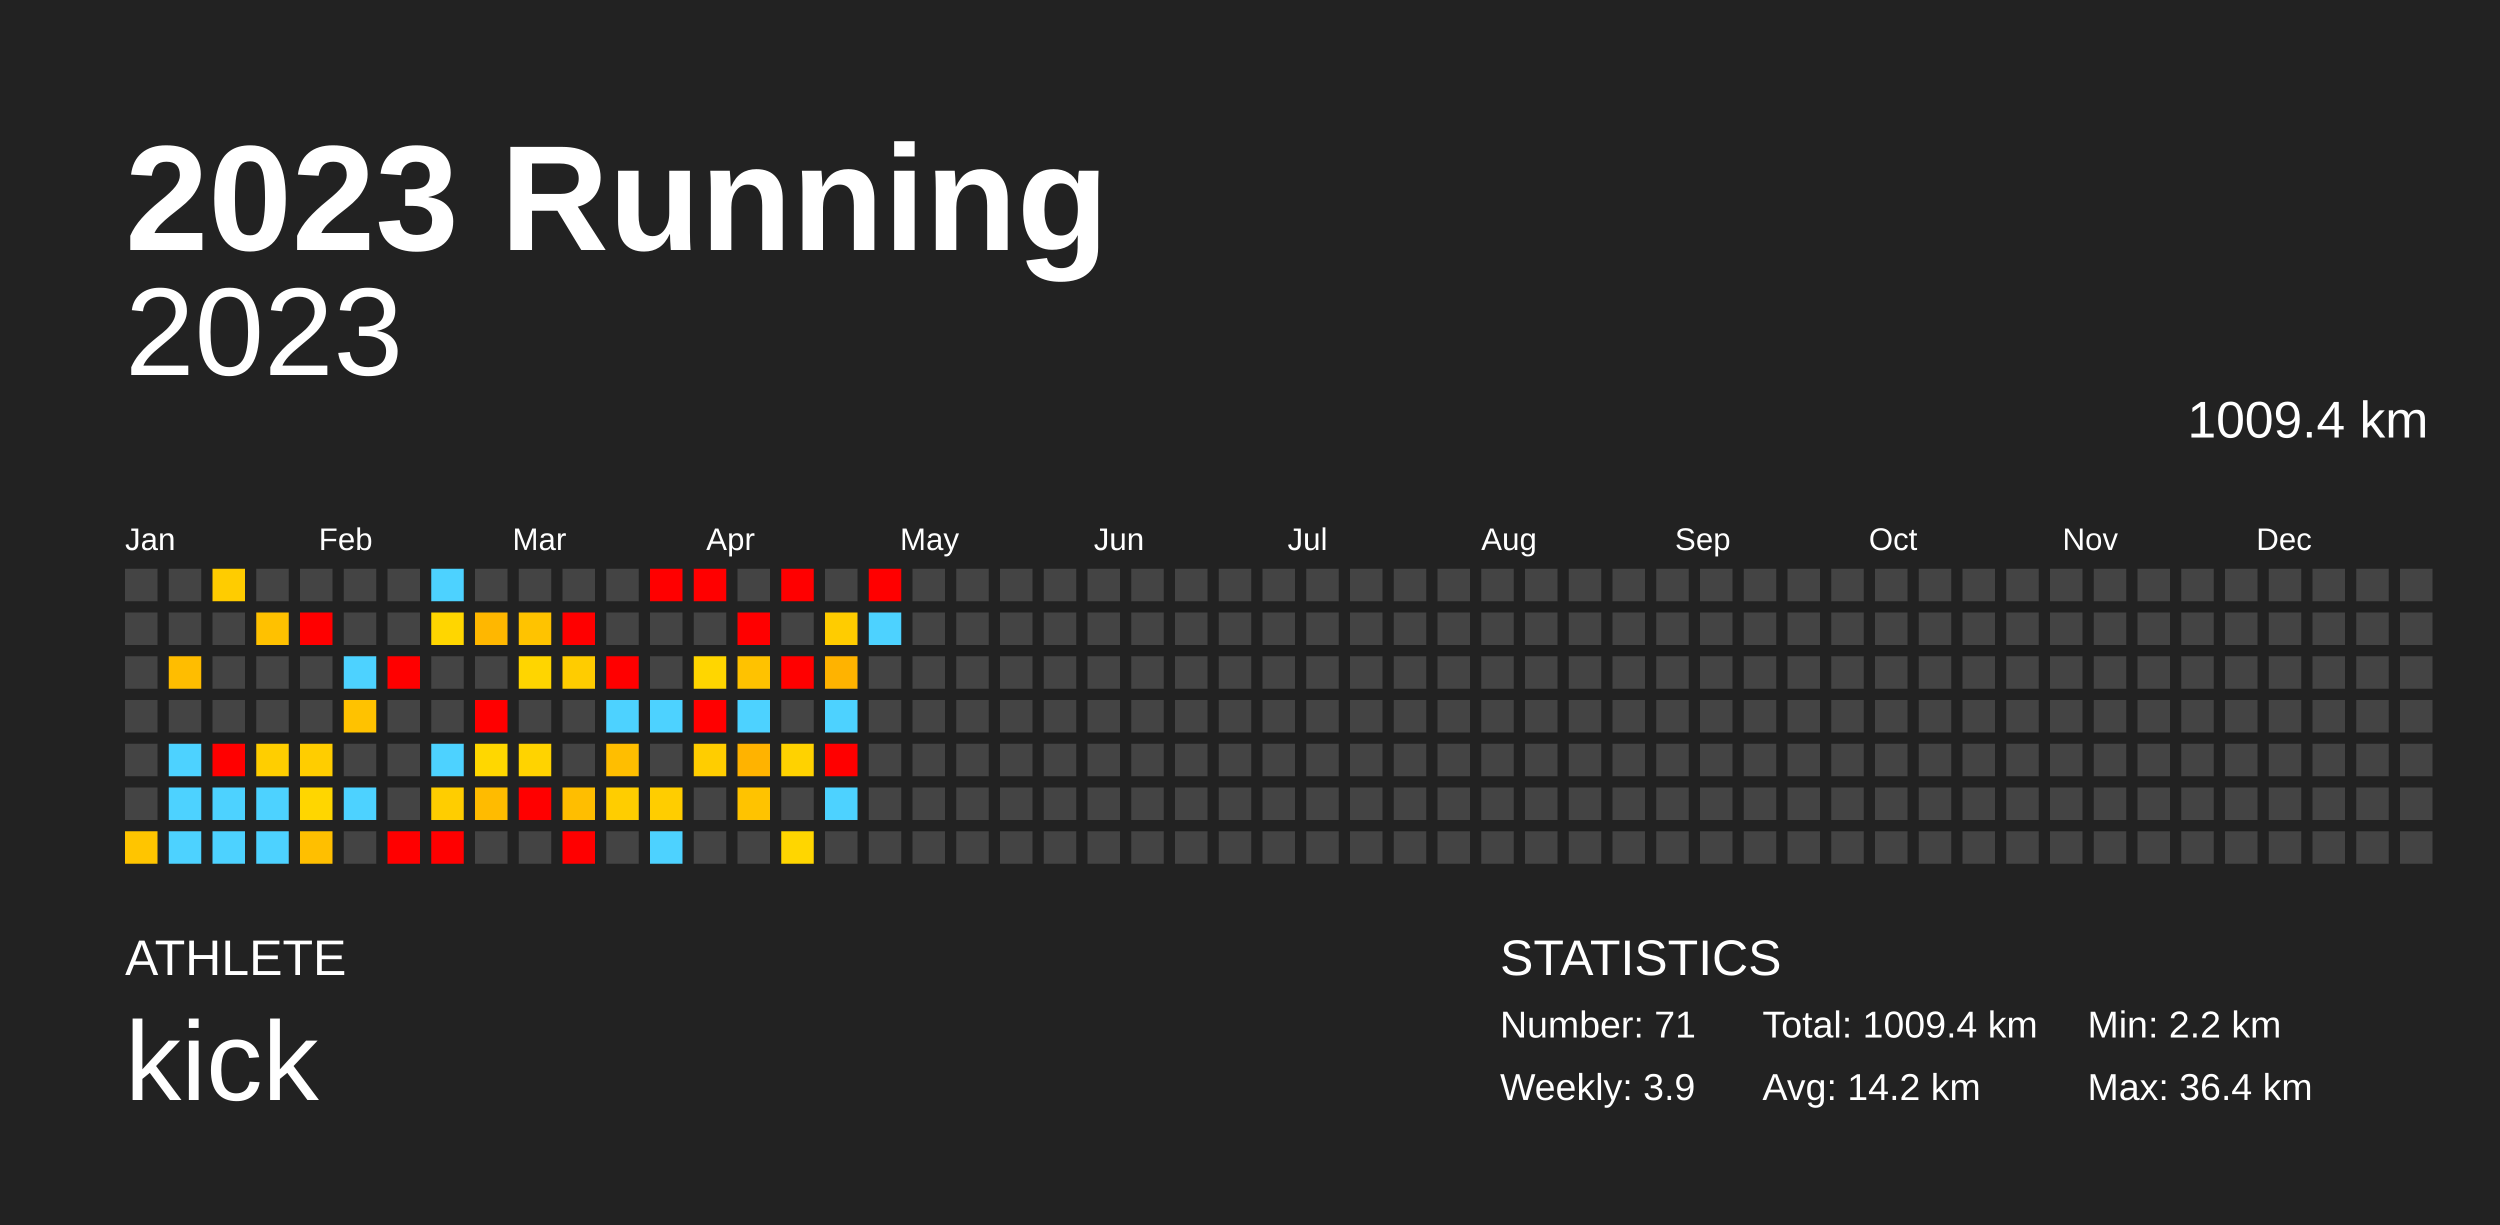
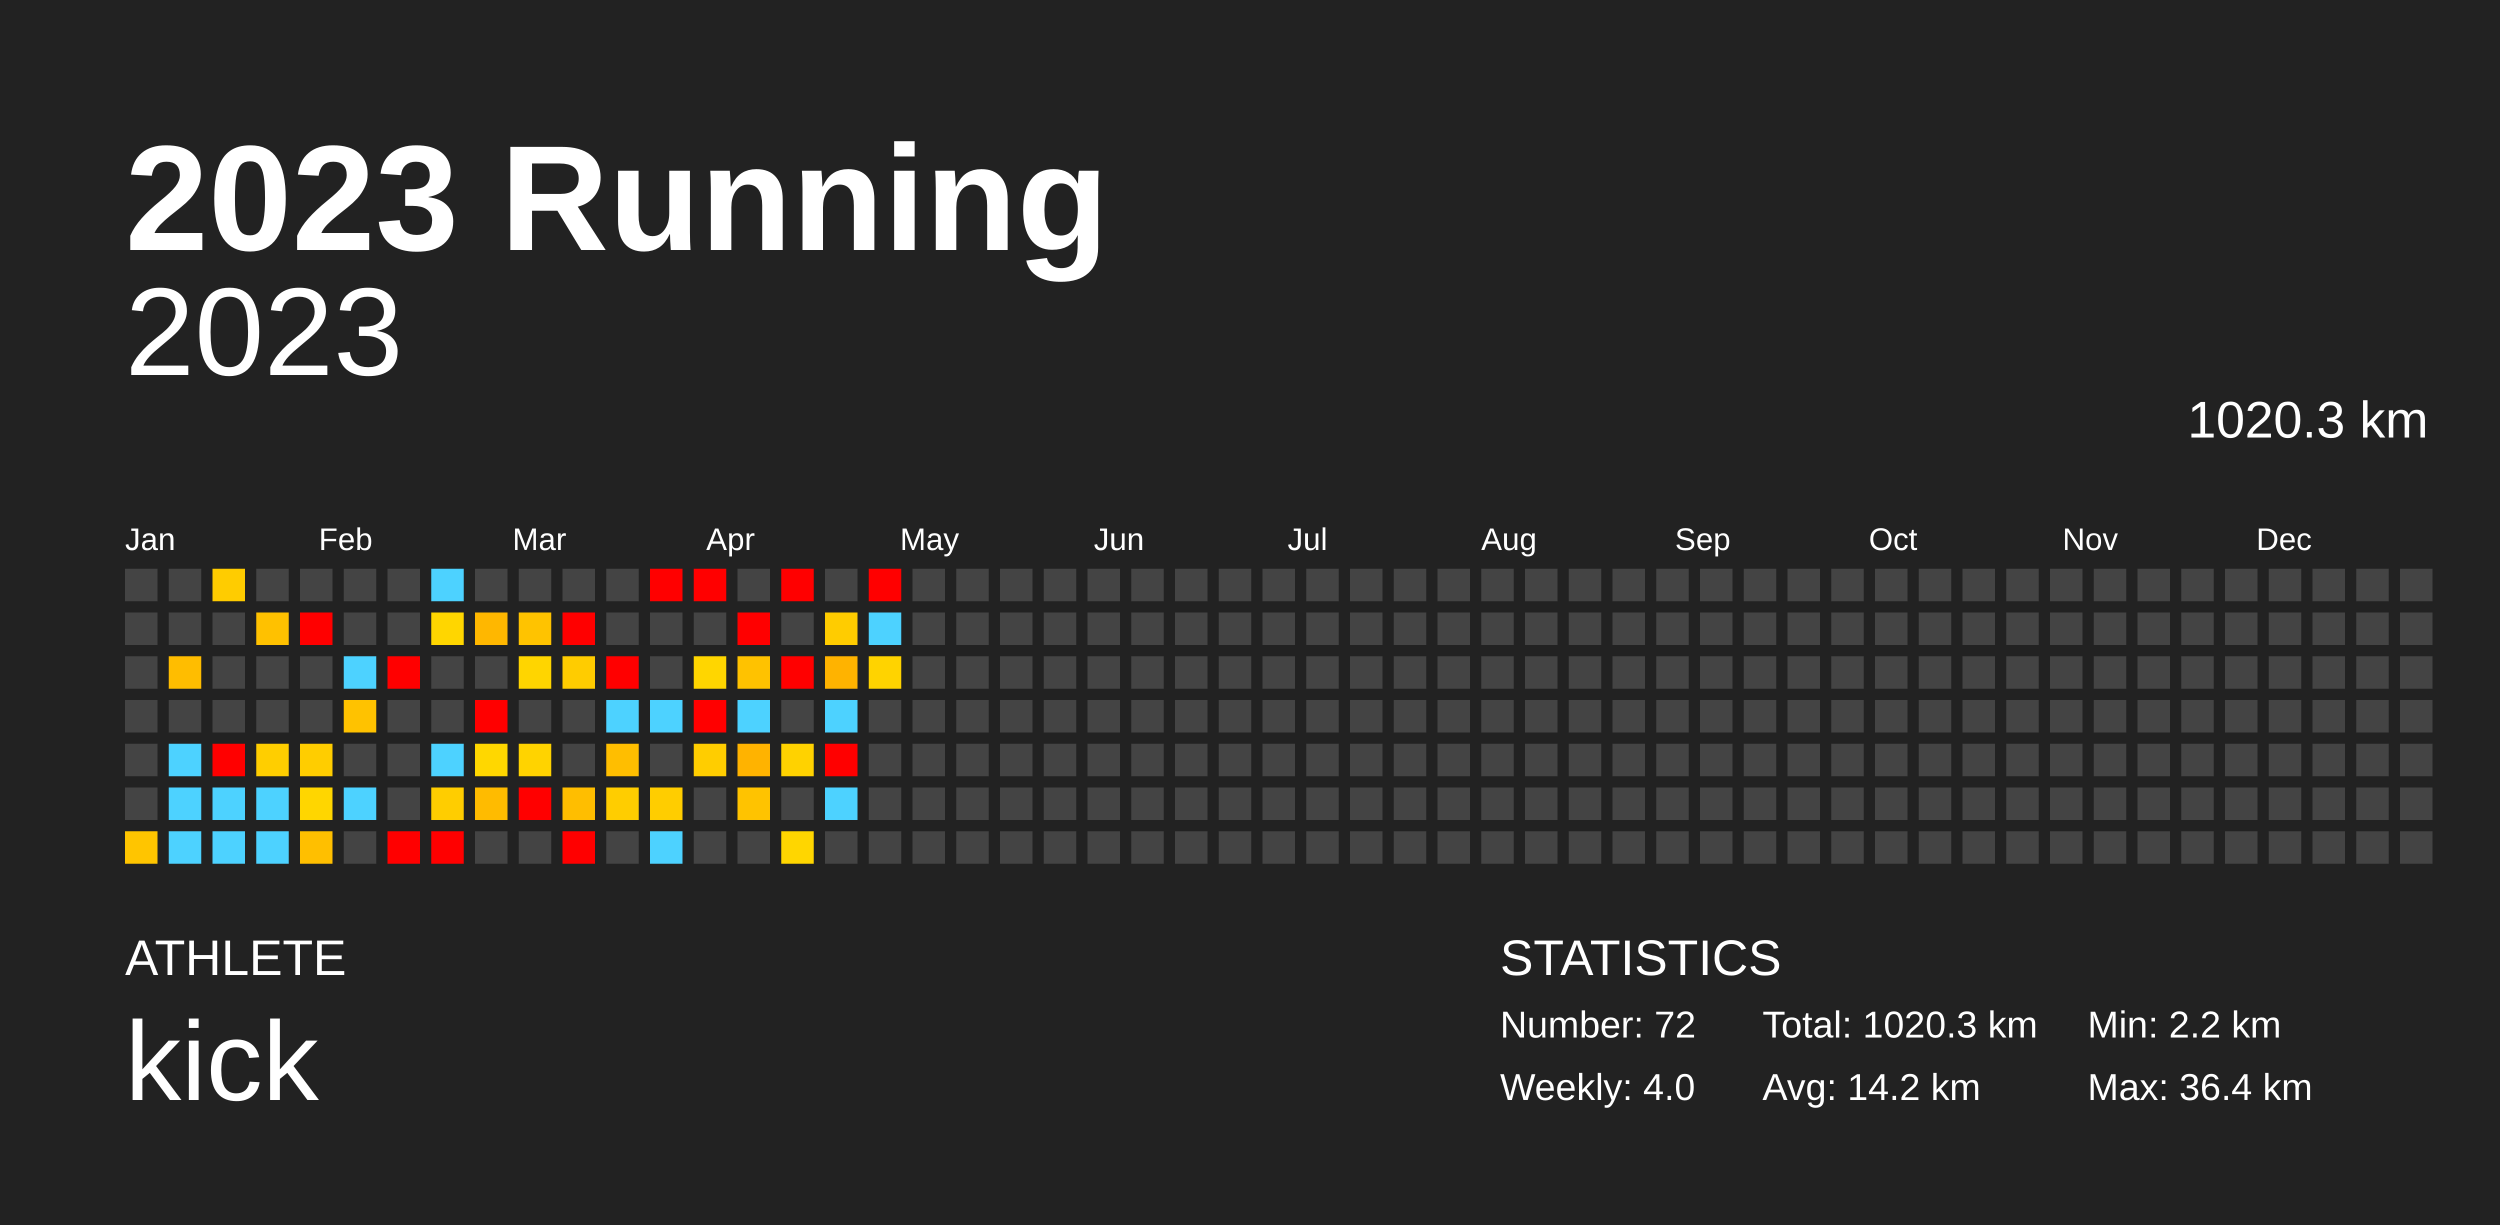
<svg xmlns="http://www.w3.org/2000/svg" baseProfile="full" height="98mm" version="1.1" viewBox="0,0,200,98" width="200mm">
  <defs />
  <rect fill="#222222" height="98" width="200" x="0" y="0" />
  <text fill="#FFFFFF" style="font-size:12px; font-family:Arial; font-weight:bold;" x="10" y="20">2023 Running</text>
  <text fill="#FFFFFF" style="font-size:4px; font-family:Arial" x="10" y="78">ATHLETE</text>
  <text fill="#FFFFFF" style="font-size:9px; font-family:Arial" x="10" y="88">kick</text>
  <text fill="#FFFFFF" style="font-size:4px; font-family:Arial" x="120" y="78">STATISTICS</text>
-   <text fill="#FFFFFF" style="font-size:3px; font-family:Arial" x="120" y="83">Number: 71</text>
-   <text fill="#FFFFFF" style="font-size:3px; font-family:Arial" x="120" y="88">Weekly: 3.9</text>
-   <text fill="#FFFFFF" style="font-size:3px; font-family:Arial" x="141" y="83">Total: 1009.4 km</text>
+   <text fill="#FFFFFF" style="font-size:3px; font-family:Arial" x="120" y="83">Number: 72</text>
+   <text fill="#FFFFFF" style="font-size:3px; font-family:Arial" x="120" y="88">Weekly: 4.0</text>
+   <text fill="#FFFFFF" style="font-size:3px; font-family:Arial" x="141" y="83">Total: 1020.3 km</text>
  <text fill="#FFFFFF" style="font-size:3px; font-family:Arial" x="141" y="88">Avg: 14.2 km</text>
  <text fill="#FFFFFF" style="font-size:3px; font-family:Arial" x="167" y="83">Min: 2.2 km</text>
  <text fill="#FFFFFF" style="font-size:3px; font-family:Arial" x="167" y="88">Max: 36.4 km</text>
  <text alignment-baseline="hanging" fill="#FFFFFF" style="font-size:10.0px; font-family:Arial;" x="10" y="30">2023</text>
-   <text alignment-baseline="hanging" fill="#FFFFFF" style="font-size:4.125px; font-family:Arial;" x="175" y="35">1009.4 km</text>
+   <text alignment-baseline="hanging" fill="#FFFFFF" style="font-size:4.125px; font-family:Arial;" x="175" y="35">1020.3 km</text>
  <text fill="#FFFFFF" style="font-size:2.5px; font-family:Arial" x="10.0" y="44">Jan</text>
  <text fill="#FFFFFF" style="font-size:2.5px; font-family:Arial" x="25.5" y="44">Feb</text>
  <text fill="#FFFFFF" style="font-size:2.5px; font-family:Arial" x="41.0" y="44">Mar</text>
  <text fill="#FFFFFF" style="font-size:2.5px; font-family:Arial" x="56.5" y="44">Apr</text>
  <text fill="#FFFFFF" style="font-size:2.5px; font-family:Arial" x="72.0" y="44">May</text>
  <text fill="#FFFFFF" style="font-size:2.5px; font-family:Arial" x="87.5" y="44">Jun</text>
  <text fill="#FFFFFF" style="font-size:2.5px; font-family:Arial" x="103.0" y="44">Jul</text>
  <text fill="#FFFFFF" style="font-size:2.5px; font-family:Arial" x="118.5" y="44">Aug</text>
  <text fill="#FFFFFF" style="font-size:2.5px; font-family:Arial" x="134.0" y="44">Sep</text>
  <text fill="#FFFFFF" style="font-size:2.5px; font-family:Arial" x="149.5" y="44">Oct</text>
  <text fill="#FFFFFF" style="font-size:2.5px; font-family:Arial" x="165.0" y="44">Nov</text>
  <text fill="#FFFFFF" style="font-size:2.5px; font-family:Arial" x="180.5" y="44">Dec</text>
  <rect fill="#444444" height="2.6" width="2.6" x="10.0" y="45.5" />
  <rect fill="#444444" height="2.6" width="2.6" x="10.0" y="49.0" />
  <rect fill="#444444" height="2.6" width="2.6" x="10.0" y="52.5" />
  <rect fill="#444444" height="2.6" width="2.6" x="10.0" y="56.0" />
  <rect fill="#444444" height="2.6" width="2.6" x="10.0" y="59.5" />
  <rect fill="#444444" height="2.6" width="2.6" x="10.0" y="63.0" />
  <rect fill="#ffc500" height="2.6" width="2.6" x="10.0" y="66.5" />
  <rect fill="#444444" height="2.6" width="2.6" x="13.5" y="45.5" />
  <rect fill="#444444" height="2.6" width="2.6" x="13.5" y="49.0" />
  <rect fill="#ffbd00" height="2.6" width="2.6" x="13.5" y="52.5" />
  <rect fill="#444444" height="2.6" width="2.6" x="13.5" y="56.0" />
  <rect fill="#4dd2ff" height="2.6" width="2.6" x="13.5" y="59.5" />
  <rect fill="#4dd2ff" height="2.6" width="2.6" x="13.5" y="63.0" />
  <rect fill="#4dd2ff" height="2.6" width="2.6" x="13.5" y="66.5" />
  <rect fill="#ffcc00" height="2.6" width="2.6" x="17.0" y="45.5" />
  <rect fill="#444444" height="2.6" width="2.6" x="17.0" y="49.0" />
  <rect fill="#444444" height="2.6" width="2.6" x="17.0" y="52.5" />
  <rect fill="#444444" height="2.6" width="2.6" x="17.0" y="56.0" />
  <rect fill="red" height="2.6" width="2.6" x="17.0" y="59.5" />
  <rect fill="#4dd2ff" height="2.6" width="2.6" x="17.0" y="63.0" />
  <rect fill="#4dd2ff" height="2.6" width="2.6" x="17.0" y="66.5" />
  <rect fill="#444444" height="2.6" width="2.6" x="20.5" y="45.5" />
  <rect fill="#ffc100" height="2.6" width="2.6" x="20.5" y="49.0" />
  <rect fill="#444444" height="2.6" width="2.6" x="20.5" y="52.5" />
  <rect fill="#444444" height="2.6" width="2.6" x="20.5" y="56.0" />
  <rect fill="#ffce00" height="2.6" width="2.6" x="20.5" y="59.5" />
  <rect fill="#4dd2ff" height="2.6" width="2.6" x="20.5" y="63.0" />
  <rect fill="#4dd2ff" height="2.6" width="2.6" x="20.5" y="66.5" />
  <rect fill="#444444" height="2.6" width="2.6" x="24.0" y="45.5" />
  <rect fill="red" height="2.6" width="2.6" x="24.0" y="49.0" />
  <rect fill="#444444" height="2.6" width="2.6" x="24.0" y="52.5" />
  <rect fill="#444444" height="2.6" width="2.6" x="24.0" y="56.0" />
  <rect fill="#ffcd00" height="2.6" width="2.6" x="24.0" y="59.5" />
  <rect fill="#ffd600" height="2.6" width="2.6" x="24.0" y="63.0" />
  <rect fill="#ffbf00" height="2.6" width="2.6" x="24.0" y="66.5" />
  <rect fill="#444444" height="2.6" width="2.6" x="27.5" y="45.5" />
  <rect fill="#444444" height="2.6" width="2.6" x="27.5" y="49.0" />
  <rect fill="#4dd2ff" height="2.6" width="2.6" x="27.5" y="52.5" />
  <rect fill="#ffc200" height="2.6" width="2.6" x="27.5" y="56.0" />
  <rect fill="#444444" height="2.6" width="2.6" x="27.5" y="59.5" />
  <rect fill="#4dd2ff" height="2.6" width="2.6" x="27.5" y="63.0" />
  <rect fill="#444444" height="2.6" width="2.6" x="27.5" y="66.5" />
  <rect fill="#444444" height="2.6" width="2.6" x="31.0" y="45.5" />
  <rect fill="#444444" height="2.6" width="2.6" x="31.0" y="49.0" />
  <rect fill="red" height="2.6" width="2.6" x="31.0" y="52.5" />
  <rect fill="#444444" height="2.6" width="2.6" x="31.0" y="56.0" />
  <rect fill="#444444" height="2.6" width="2.6" x="31.0" y="59.5" />
  <rect fill="#444444" height="2.6" width="2.6" x="31.0" y="63.0" />
  <rect fill="red" height="2.6" width="2.6" x="31.0" y="66.5" />
  <rect fill="#4dd2ff" height="2.6" width="2.6" x="34.5" y="45.5" />
  <rect fill="#ffd600" height="2.6" width="2.6" x="34.5" y="49.0" />
  <rect fill="#444444" height="2.6" width="2.6" x="34.5" y="52.5" />
  <rect fill="#444444" height="2.6" width="2.6" x="34.5" y="56.0" />
  <rect fill="#4dd2ff" height="2.6" width="2.6" x="34.5" y="59.5" />
  <rect fill="#ffcd00" height="2.6" width="2.6" x="34.5" y="63.0" />
  <rect fill="red" height="2.6" width="2.6" x="34.5" y="66.5" />
  <rect fill="#444444" height="2.6" width="2.6" x="38.0" y="45.5" />
  <rect fill="#ffb700" height="2.6" width="2.6" x="38.0" y="49.0" />
  <rect fill="#444444" height="2.6" width="2.6" x="38.0" y="52.5" />
  <rect fill="red" height="2.6" width="2.6" x="38.0" y="56.0" />
  <rect fill="#ffd700" height="2.6" width="2.6" x="38.0" y="59.5" />
  <rect fill="#ffbb00" height="2.6" width="2.6" x="38.0" y="63.0" />
  <rect fill="#444444" height="2.6" width="2.6" x="38.0" y="66.5" />
  <rect fill="#444444" height="2.6" width="2.6" x="41.5" y="45.5" />
  <rect fill="#ffc300" height="2.6" width="2.6" x="41.5" y="49.0" />
  <rect fill="#ffd500" height="2.6" width="2.6" x="41.5" y="52.5" />
  <rect fill="#444444" height="2.6" width="2.6" x="41.5" y="56.0" />
  <rect fill="#ffd300" height="2.6" width="2.6" x="41.5" y="59.5" />
  <rect fill="red" height="2.6" width="2.6" x="41.5" y="63.0" />
  <rect fill="#444444" height="2.6" width="2.6" x="41.5" y="66.5" />
  <rect fill="#444444" height="2.6" width="2.6" x="45.0" y="45.5" />
  <rect fill="red" height="2.6" width="2.6" x="45.0" y="49.0" />
  <rect fill="#ffcc00" height="2.6" width="2.6" x="45.0" y="52.5" />
  <rect fill="#444444" height="2.6" width="2.6" x="45.0" y="56.0" />
  <rect fill="#444444" height="2.6" width="2.6" x="45.0" y="59.5" />
  <rect fill="#ffbe00" height="2.6" width="2.6" x="45.0" y="63.0" />
  <rect fill="red" height="2.6" width="2.6" x="45.0" y="66.5" />
  <rect fill="#444444" height="2.6" width="2.6" x="48.5" y="45.5" />
  <rect fill="#444444" height="2.6" width="2.6" x="48.5" y="49.0" />
  <rect fill="red" height="2.6" width="2.6" x="48.5" y="52.5" />
  <rect fill="#4dd2ff" height="2.6" width="2.6" x="48.5" y="56.0" />
  <rect fill="#ffbe00" height="2.6" width="2.6" x="48.5" y="59.5" />
  <rect fill="#ffcd00" height="2.6" width="2.6" x="48.5" y="63.0" />
  <rect fill="#444444" height="2.6" width="2.6" x="48.5" y="66.5" />
  <rect fill="red" height="2.6" width="2.6" x="52.0" y="45.5" />
  <rect fill="#444444" height="2.6" width="2.6" x="52.0" y="49.0" />
  <rect fill="#444444" height="2.6" width="2.6" x="52.0" y="52.5" />
  <rect fill="#4dd2ff" height="2.6" width="2.6" x="52.0" y="56.0" />
  <rect fill="#444444" height="2.6" width="2.6" x="52.0" y="59.5" />
  <rect fill="#ffcd00" height="2.6" width="2.6" x="52.0" y="63.0" />
  <rect fill="#4dd2ff" height="2.6" width="2.6" x="52.0" y="66.5" />
  <rect fill="red" height="2.6" width="2.6" x="55.5" y="45.5" />
  <rect fill="#444444" height="2.6" width="2.6" x="55.5" y="49.0" />
  <rect fill="#ffd600" height="2.6" width="2.6" x="55.5" y="52.5" />
  <rect fill="red" height="2.6" width="2.6" x="55.5" y="56.0" />
  <rect fill="#ffcd00" height="2.6" width="2.6" x="55.5" y="59.5" />
  <rect fill="#444444" height="2.6" width="2.6" x="55.5" y="63.0" />
  <rect fill="#444444" height="2.6" width="2.6" x="55.5" y="66.5" />
  <rect fill="#444444" height="2.6" width="2.6" x="59.0" y="45.5" />
  <rect fill="red" height="2.6" width="2.6" x="59.0" y="49.0" />
  <rect fill="#ffc200" height="2.6" width="2.6" x="59.0" y="52.5" />
  <rect fill="#4dd2ff" height="2.6" width="2.6" x="59.0" y="56.0" />
  <rect fill="#ffb300" height="2.6" width="2.6" x="59.0" y="59.5" />
  <rect fill="#ffc300" height="2.6" width="2.6" x="59.0" y="63.0" />
  <rect fill="#444444" height="2.6" width="2.6" x="59.0" y="66.5" />
  <rect fill="red" height="2.6" width="2.6" x="62.5" y="45.5" />
  <rect fill="#444444" height="2.6" width="2.6" x="62.5" y="49.0" />
  <rect fill="red" height="2.6" width="2.6" x="62.5" y="52.5" />
  <rect fill="#444444" height="2.6" width="2.6" x="62.5" y="56.0" />
  <rect fill="#ffd200" height="2.6" width="2.6" x="62.5" y="59.5" />
  <rect fill="#444444" height="2.6" width="2.6" x="62.5" y="63.0" />
  <rect fill="#ffd600" height="2.6" width="2.6" x="62.5" y="66.5" />
  <rect fill="#444444" height="2.6" width="2.6" x="66.0" y="45.5" />
  <rect fill="#ffcc00" height="2.6" width="2.6" x="66.0" y="49.0" />
  <rect fill="#ffb300" height="2.6" width="2.6" x="66.0" y="52.5" />
  <rect fill="#4dd2ff" height="2.6" width="2.6" x="66.0" y="56.0" />
  <rect fill="red" height="2.6" width="2.6" x="66.0" y="59.5" />
  <rect fill="#4dd2ff" height="2.6" width="2.6" x="66.0" y="63.0" />
  <rect fill="#444444" height="2.6" width="2.6" x="66.0" y="66.5" />
  <rect fill="red" height="2.6" width="2.6" x="69.5" y="45.5" />
  <rect fill="#4dd2ff" height="2.6" width="2.6" x="69.5" y="49.0" />
-   <rect fill="#444444" height="2.6" width="2.6" x="69.5" y="52.5" />
+   <rect fill="#ffd300" height="2.6" width="2.6" x="69.5" y="52.5" />
  <rect fill="#444444" height="2.6" width="2.6" x="69.5" y="56.0" />
  <rect fill="#444444" height="2.6" width="2.6" x="69.5" y="59.5" />
  <rect fill="#444444" height="2.6" width="2.6" x="69.5" y="63.0" />
  <rect fill="#444444" height="2.6" width="2.6" x="69.5" y="66.5" />
  <rect fill="#444444" height="2.6" width="2.6" x="73.0" y="45.5" />
  <rect fill="#444444" height="2.6" width="2.6" x="73.0" y="49.0" />
  <rect fill="#444444" height="2.6" width="2.6" x="73.0" y="52.5" />
  <rect fill="#444444" height="2.6" width="2.6" x="73.0" y="56.0" />
  <rect fill="#444444" height="2.6" width="2.6" x="73.0" y="59.5" />
  <rect fill="#444444" height="2.6" width="2.6" x="73.0" y="63.0" />
  <rect fill="#444444" height="2.6" width="2.6" x="73.0" y="66.5" />
  <rect fill="#444444" height="2.6" width="2.6" x="76.5" y="45.5" />
  <rect fill="#444444" height="2.6" width="2.6" x="76.5" y="49.0" />
  <rect fill="#444444" height="2.6" width="2.6" x="76.5" y="52.5" />
  <rect fill="#444444" height="2.6" width="2.6" x="76.5" y="56.0" />
  <rect fill="#444444" height="2.6" width="2.6" x="76.5" y="59.5" />
  <rect fill="#444444" height="2.6" width="2.6" x="76.5" y="63.0" />
  <rect fill="#444444" height="2.6" width="2.6" x="76.5" y="66.5" />
  <rect fill="#444444" height="2.6" width="2.6" x="80.0" y="45.5" />
  <rect fill="#444444" height="2.6" width="2.6" x="80.0" y="49.0" />
  <rect fill="#444444" height="2.6" width="2.6" x="80.0" y="52.5" />
  <rect fill="#444444" height="2.6" width="2.6" x="80.0" y="56.0" />
  <rect fill="#444444" height="2.6" width="2.6" x="80.0" y="59.5" />
  <rect fill="#444444" height="2.6" width="2.6" x="80.0" y="63.0" />
  <rect fill="#444444" height="2.6" width="2.6" x="80.0" y="66.5" />
  <rect fill="#444444" height="2.6" width="2.6" x="83.5" y="45.5" />
  <rect fill="#444444" height="2.6" width="2.6" x="83.5" y="49.0" />
  <rect fill="#444444" height="2.6" width="2.6" x="83.5" y="52.5" />
  <rect fill="#444444" height="2.6" width="2.6" x="83.5" y="56.0" />
  <rect fill="#444444" height="2.6" width="2.6" x="83.5" y="59.5" />
  <rect fill="#444444" height="2.6" width="2.6" x="83.5" y="63.0" />
  <rect fill="#444444" height="2.6" width="2.6" x="83.5" y="66.5" />
  <rect fill="#444444" height="2.6" width="2.6" x="87.0" y="45.5" />
  <rect fill="#444444" height="2.6" width="2.6" x="87.0" y="49.0" />
  <rect fill="#444444" height="2.6" width="2.6" x="87.0" y="52.5" />
  <rect fill="#444444" height="2.6" width="2.6" x="87.0" y="56.0" />
  <rect fill="#444444" height="2.6" width="2.6" x="87.0" y="59.5" />
  <rect fill="#444444" height="2.6" width="2.6" x="87.0" y="63.0" />
  <rect fill="#444444" height="2.6" width="2.6" x="87.0" y="66.5" />
  <rect fill="#444444" height="2.6" width="2.6" x="90.5" y="45.5" />
  <rect fill="#444444" height="2.6" width="2.6" x="90.5" y="49.0" />
  <rect fill="#444444" height="2.6" width="2.6" x="90.5" y="52.5" />
  <rect fill="#444444" height="2.6" width="2.6" x="90.5" y="56.0" />
  <rect fill="#444444" height="2.6" width="2.6" x="90.5" y="59.5" />
  <rect fill="#444444" height="2.6" width="2.6" x="90.5" y="63.0" />
  <rect fill="#444444" height="2.6" width="2.6" x="90.5" y="66.5" />
  <rect fill="#444444" height="2.6" width="2.6" x="94.0" y="45.5" />
  <rect fill="#444444" height="2.6" width="2.6" x="94.0" y="49.0" />
  <rect fill="#444444" height="2.6" width="2.6" x="94.0" y="52.5" />
  <rect fill="#444444" height="2.6" width="2.6" x="94.0" y="56.0" />
  <rect fill="#444444" height="2.6" width="2.6" x="94.0" y="59.5" />
  <rect fill="#444444" height="2.6" width="2.6" x="94.0" y="63.0" />
  <rect fill="#444444" height="2.6" width="2.6" x="94.0" y="66.5" />
  <rect fill="#444444" height="2.6" width="2.6" x="97.5" y="45.5" />
  <rect fill="#444444" height="2.6" width="2.6" x="97.5" y="49.0" />
  <rect fill="#444444" height="2.6" width="2.6" x="97.5" y="52.5" />
  <rect fill="#444444" height="2.6" width="2.6" x="97.5" y="56.0" />
  <rect fill="#444444" height="2.6" width="2.6" x="97.5" y="59.5" />
  <rect fill="#444444" height="2.6" width="2.6" x="97.5" y="63.0" />
  <rect fill="#444444" height="2.6" width="2.6" x="97.5" y="66.5" />
  <rect fill="#444444" height="2.6" width="2.6" x="101.0" y="45.5" />
  <rect fill="#444444" height="2.6" width="2.6" x="101.0" y="49.0" />
  <rect fill="#444444" height="2.6" width="2.6" x="101.0" y="52.5" />
  <rect fill="#444444" height="2.6" width="2.6" x="101.0" y="56.0" />
  <rect fill="#444444" height="2.6" width="2.6" x="101.0" y="59.5" />
  <rect fill="#444444" height="2.6" width="2.6" x="101.0" y="63.0" />
  <rect fill="#444444" height="2.6" width="2.6" x="101.0" y="66.5" />
  <rect fill="#444444" height="2.6" width="2.6" x="104.5" y="45.5" />
  <rect fill="#444444" height="2.6" width="2.6" x="104.5" y="49.0" />
  <rect fill="#444444" height="2.6" width="2.6" x="104.5" y="52.5" />
  <rect fill="#444444" height="2.6" width="2.6" x="104.5" y="56.0" />
  <rect fill="#444444" height="2.6" width="2.6" x="104.5" y="59.5" />
  <rect fill="#444444" height="2.6" width="2.6" x="104.5" y="63.0" />
  <rect fill="#444444" height="2.6" width="2.6" x="104.5" y="66.5" />
  <rect fill="#444444" height="2.6" width="2.6" x="108.0" y="45.5" />
  <rect fill="#444444" height="2.6" width="2.6" x="108.0" y="49.0" />
  <rect fill="#444444" height="2.6" width="2.6" x="108.0" y="52.5" />
  <rect fill="#444444" height="2.6" width="2.6" x="108.0" y="56.0" />
  <rect fill="#444444" height="2.6" width="2.6" x="108.0" y="59.5" />
  <rect fill="#444444" height="2.6" width="2.6" x="108.0" y="63.0" />
  <rect fill="#444444" height="2.6" width="2.6" x="108.0" y="66.5" />
  <rect fill="#444444" height="2.6" width="2.6" x="111.5" y="45.5" />
  <rect fill="#444444" height="2.6" width="2.6" x="111.5" y="49.0" />
  <rect fill="#444444" height="2.6" width="2.6" x="111.5" y="52.5" />
  <rect fill="#444444" height="2.6" width="2.6" x="111.5" y="56.0" />
  <rect fill="#444444" height="2.6" width="2.6" x="111.5" y="59.5" />
  <rect fill="#444444" height="2.6" width="2.6" x="111.5" y="63.0" />
  <rect fill="#444444" height="2.6" width="2.6" x="111.5" y="66.5" />
  <rect fill="#444444" height="2.6" width="2.6" x="115.0" y="45.5" />
  <rect fill="#444444" height="2.6" width="2.6" x="115.0" y="49.0" />
  <rect fill="#444444" height="2.6" width="2.6" x="115.0" y="52.5" />
  <rect fill="#444444" height="2.6" width="2.6" x="115.0" y="56.0" />
  <rect fill="#444444" height="2.6" width="2.6" x="115.0" y="59.5" />
  <rect fill="#444444" height="2.6" width="2.6" x="115.0" y="63.0" />
  <rect fill="#444444" height="2.6" width="2.6" x="115.0" y="66.5" />
  <rect fill="#444444" height="2.6" width="2.6" x="118.5" y="45.5" />
  <rect fill="#444444" height="2.6" width="2.6" x="118.5" y="49.0" />
  <rect fill="#444444" height="2.6" width="2.6" x="118.5" y="52.5" />
  <rect fill="#444444" height="2.6" width="2.6" x="118.5" y="56.0" />
  <rect fill="#444444" height="2.6" width="2.6" x="118.5" y="59.5" />
  <rect fill="#444444" height="2.6" width="2.6" x="118.5" y="63.0" />
  <rect fill="#444444" height="2.6" width="2.6" x="118.5" y="66.5" />
  <rect fill="#444444" height="2.6" width="2.6" x="122.0" y="45.5" />
  <rect fill="#444444" height="2.6" width="2.6" x="122.0" y="49.0" />
  <rect fill="#444444" height="2.6" width="2.6" x="122.0" y="52.5" />
  <rect fill="#444444" height="2.6" width="2.6" x="122.0" y="56.0" />
  <rect fill="#444444" height="2.6" width="2.6" x="122.0" y="59.5" />
  <rect fill="#444444" height="2.6" width="2.6" x="122.0" y="63.0" />
  <rect fill="#444444" height="2.6" width="2.6" x="122.0" y="66.5" />
  <rect fill="#444444" height="2.6" width="2.6" x="125.5" y="45.5" />
  <rect fill="#444444" height="2.6" width="2.6" x="125.5" y="49.0" />
  <rect fill="#444444" height="2.6" width="2.6" x="125.5" y="52.5" />
  <rect fill="#444444" height="2.6" width="2.6" x="125.5" y="56.0" />
  <rect fill="#444444" height="2.6" width="2.6" x="125.5" y="59.5" />
  <rect fill="#444444" height="2.6" width="2.6" x="125.5" y="63.0" />
  <rect fill="#444444" height="2.6" width="2.6" x="125.5" y="66.5" />
  <rect fill="#444444" height="2.6" width="2.6" x="129.0" y="45.5" />
  <rect fill="#444444" height="2.6" width="2.6" x="129.0" y="49.0" />
  <rect fill="#444444" height="2.6" width="2.6" x="129.0" y="52.5" />
  <rect fill="#444444" height="2.6" width="2.6" x="129.0" y="56.0" />
  <rect fill="#444444" height="2.6" width="2.6" x="129.0" y="59.5" />
  <rect fill="#444444" height="2.6" width="2.6" x="129.0" y="63.0" />
  <rect fill="#444444" height="2.6" width="2.6" x="129.0" y="66.5" />
  <rect fill="#444444" height="2.6" width="2.6" x="132.5" y="45.5" />
  <rect fill="#444444" height="2.6" width="2.6" x="132.5" y="49.0" />
  <rect fill="#444444" height="2.6" width="2.6" x="132.5" y="52.5" />
  <rect fill="#444444" height="2.6" width="2.6" x="132.5" y="56.0" />
  <rect fill="#444444" height="2.6" width="2.6" x="132.5" y="59.5" />
  <rect fill="#444444" height="2.6" width="2.6" x="132.5" y="63.0" />
  <rect fill="#444444" height="2.6" width="2.6" x="132.5" y="66.5" />
  <rect fill="#444444" height="2.6" width="2.6" x="136.0" y="45.5" />
  <rect fill="#444444" height="2.6" width="2.6" x="136.0" y="49.0" />
  <rect fill="#444444" height="2.6" width="2.6" x="136.0" y="52.5" />
  <rect fill="#444444" height="2.6" width="2.6" x="136.0" y="56.0" />
  <rect fill="#444444" height="2.6" width="2.6" x="136.0" y="59.5" />
  <rect fill="#444444" height="2.6" width="2.6" x="136.0" y="63.0" />
  <rect fill="#444444" height="2.6" width="2.6" x="136.0" y="66.5" />
  <rect fill="#444444" height="2.6" width="2.6" x="139.5" y="45.5" />
  <rect fill="#444444" height="2.6" width="2.6" x="139.5" y="49.0" />
  <rect fill="#444444" height="2.6" width="2.6" x="139.5" y="52.5" />
  <rect fill="#444444" height="2.6" width="2.6" x="139.5" y="56.0" />
  <rect fill="#444444" height="2.6" width="2.6" x="139.5" y="59.5" />
  <rect fill="#444444" height="2.6" width="2.6" x="139.5" y="63.0" />
  <rect fill="#444444" height="2.6" width="2.6" x="139.5" y="66.5" />
  <rect fill="#444444" height="2.6" width="2.6" x="143.0" y="45.5" />
  <rect fill="#444444" height="2.6" width="2.6" x="143.0" y="49.0" />
  <rect fill="#444444" height="2.6" width="2.6" x="143.0" y="52.5" />
  <rect fill="#444444" height="2.6" width="2.6" x="143.0" y="56.0" />
  <rect fill="#444444" height="2.6" width="2.6" x="143.0" y="59.5" />
  <rect fill="#444444" height="2.6" width="2.6" x="143.0" y="63.0" />
  <rect fill="#444444" height="2.6" width="2.6" x="143.0" y="66.5" />
  <rect fill="#444444" height="2.6" width="2.6" x="146.5" y="45.5" />
  <rect fill="#444444" height="2.6" width="2.6" x="146.5" y="49.0" />
  <rect fill="#444444" height="2.6" width="2.6" x="146.5" y="52.5" />
  <rect fill="#444444" height="2.6" width="2.6" x="146.5" y="56.0" />
  <rect fill="#444444" height="2.6" width="2.6" x="146.5" y="59.5" />
  <rect fill="#444444" height="2.6" width="2.6" x="146.5" y="63.0" />
  <rect fill="#444444" height="2.6" width="2.6" x="146.5" y="66.5" />
  <rect fill="#444444" height="2.6" width="2.6" x="150.0" y="45.5" />
  <rect fill="#444444" height="2.6" width="2.6" x="150.0" y="49.0" />
  <rect fill="#444444" height="2.6" width="2.6" x="150.0" y="52.5" />
  <rect fill="#444444" height="2.6" width="2.6" x="150.0" y="56.0" />
  <rect fill="#444444" height="2.6" width="2.6" x="150.0" y="59.5" />
  <rect fill="#444444" height="2.6" width="2.6" x="150.0" y="63.0" />
  <rect fill="#444444" height="2.6" width="2.6" x="150.0" y="66.5" />
  <rect fill="#444444" height="2.6" width="2.6" x="153.5" y="45.5" />
  <rect fill="#444444" height="2.6" width="2.6" x="153.5" y="49.0" />
  <rect fill="#444444" height="2.6" width="2.6" x="153.5" y="52.5" />
  <rect fill="#444444" height="2.6" width="2.6" x="153.5" y="56.0" />
  <rect fill="#444444" height="2.6" width="2.6" x="153.5" y="59.5" />
  <rect fill="#444444" height="2.6" width="2.6" x="153.5" y="63.0" />
  <rect fill="#444444" height="2.6" width="2.6" x="153.5" y="66.5" />
  <rect fill="#444444" height="2.6" width="2.6" x="157.0" y="45.5" />
  <rect fill="#444444" height="2.6" width="2.6" x="157.0" y="49.0" />
  <rect fill="#444444" height="2.6" width="2.6" x="157.0" y="52.5" />
  <rect fill="#444444" height="2.6" width="2.6" x="157.0" y="56.0" />
  <rect fill="#444444" height="2.6" width="2.6" x="157.0" y="59.5" />
  <rect fill="#444444" height="2.6" width="2.6" x="157.0" y="63.0" />
  <rect fill="#444444" height="2.6" width="2.6" x="157.0" y="66.5" />
  <rect fill="#444444" height="2.6" width="2.6" x="160.5" y="45.5" />
  <rect fill="#444444" height="2.6" width="2.6" x="160.5" y="49.0" />
  <rect fill="#444444" height="2.6" width="2.6" x="160.5" y="52.5" />
  <rect fill="#444444" height="2.6" width="2.6" x="160.5" y="56.0" />
  <rect fill="#444444" height="2.6" width="2.6" x="160.5" y="59.5" />
  <rect fill="#444444" height="2.6" width="2.6" x="160.5" y="63.0" />
  <rect fill="#444444" height="2.6" width="2.6" x="160.5" y="66.5" />
  <rect fill="#444444" height="2.6" width="2.6" x="164.0" y="45.5" />
  <rect fill="#444444" height="2.6" width="2.6" x="164.0" y="49.0" />
  <rect fill="#444444" height="2.6" width="2.6" x="164.0" y="52.5" />
  <rect fill="#444444" height="2.6" width="2.6" x="164.0" y="56.0" />
  <rect fill="#444444" height="2.6" width="2.6" x="164.0" y="59.5" />
  <rect fill="#444444" height="2.6" width="2.6" x="164.0" y="63.0" />
  <rect fill="#444444" height="2.6" width="2.6" x="164.0" y="66.5" />
  <rect fill="#444444" height="2.6" width="2.6" x="167.5" y="45.5" />
  <rect fill="#444444" height="2.6" width="2.6" x="167.5" y="49.0" />
  <rect fill="#444444" height="2.6" width="2.6" x="167.5" y="52.5" />
  <rect fill="#444444" height="2.6" width="2.6" x="167.5" y="56.0" />
  <rect fill="#444444" height="2.6" width="2.6" x="167.5" y="59.5" />
  <rect fill="#444444" height="2.6" width="2.6" x="167.5" y="63.0" />
  <rect fill="#444444" height="2.6" width="2.6" x="167.5" y="66.5" />
  <rect fill="#444444" height="2.6" width="2.6" x="171.0" y="45.5" />
  <rect fill="#444444" height="2.6" width="2.6" x="171.0" y="49.0" />
  <rect fill="#444444" height="2.6" width="2.6" x="171.0" y="52.5" />
  <rect fill="#444444" height="2.6" width="2.6" x="171.0" y="56.0" />
  <rect fill="#444444" height="2.6" width="2.6" x="171.0" y="59.5" />
  <rect fill="#444444" height="2.6" width="2.6" x="171.0" y="63.0" />
  <rect fill="#444444" height="2.6" width="2.6" x="171.0" y="66.5" />
  <rect fill="#444444" height="2.6" width="2.6" x="174.5" y="45.5" />
  <rect fill="#444444" height="2.6" width="2.6" x="174.5" y="49.0" />
  <rect fill="#444444" height="2.6" width="2.6" x="174.5" y="52.5" />
  <rect fill="#444444" height="2.6" width="2.6" x="174.5" y="56.0" />
  <rect fill="#444444" height="2.6" width="2.6" x="174.5" y="59.5" />
  <rect fill="#444444" height="2.6" width="2.6" x="174.5" y="63.0" />
  <rect fill="#444444" height="2.6" width="2.6" x="174.5" y="66.5" />
  <rect fill="#444444" height="2.6" width="2.6" x="178.0" y="45.5" />
  <rect fill="#444444" height="2.6" width="2.6" x="178.0" y="49.0" />
  <rect fill="#444444" height="2.6" width="2.6" x="178.0" y="52.5" />
  <rect fill="#444444" height="2.6" width="2.6" x="178.0" y="56.0" />
  <rect fill="#444444" height="2.6" width="2.6" x="178.0" y="59.5" />
  <rect fill="#444444" height="2.6" width="2.6" x="178.0" y="63.0" />
  <rect fill="#444444" height="2.6" width="2.6" x="178.0" y="66.5" />
  <rect fill="#444444" height="2.6" width="2.6" x="181.5" y="45.5" />
  <rect fill="#444444" height="2.6" width="2.6" x="181.5" y="49.0" />
  <rect fill="#444444" height="2.6" width="2.6" x="181.5" y="52.5" />
  <rect fill="#444444" height="2.6" width="2.6" x="181.5" y="56.0" />
  <rect fill="#444444" height="2.6" width="2.6" x="181.5" y="59.5" />
  <rect fill="#444444" height="2.6" width="2.6" x="181.5" y="63.0" />
  <rect fill="#444444" height="2.6" width="2.6" x="181.5" y="66.5" />
  <rect fill="#444444" height="2.6" width="2.6" x="185.0" y="45.5" />
  <rect fill="#444444" height="2.6" width="2.6" x="185.0" y="49.0" />
  <rect fill="#444444" height="2.6" width="2.6" x="185.0" y="52.5" />
  <rect fill="#444444" height="2.6" width="2.6" x="185.0" y="56.0" />
  <rect fill="#444444" height="2.6" width="2.6" x="185.0" y="59.5" />
  <rect fill="#444444" height="2.6" width="2.6" x="185.0" y="63.0" />
  <rect fill="#444444" height="2.6" width="2.6" x="185.0" y="66.5" />
  <rect fill="#444444" height="2.6" width="2.6" x="188.5" y="45.5" />
  <rect fill="#444444" height="2.6" width="2.6" x="188.5" y="49.0" />
  <rect fill="#444444" height="2.6" width="2.6" x="188.5" y="52.5" />
  <rect fill="#444444" height="2.6" width="2.6" x="188.5" y="56.0" />
  <rect fill="#444444" height="2.6" width="2.6" x="188.5" y="59.5" />
  <rect fill="#444444" height="2.6" width="2.6" x="188.5" y="63.0" />
  <rect fill="#444444" height="2.6" width="2.6" x="188.5" y="66.5" />
  <rect fill="#444444" height="2.6" width="2.6" x="192.0" y="45.5" />
  <rect fill="#444444" height="2.6" width="2.6" x="192.0" y="49.0" />
  <rect fill="#444444" height="2.6" width="2.6" x="192.0" y="52.5" />
  <rect fill="#444444" height="2.6" width="2.6" x="192.0" y="56.0" />
  <rect fill="#444444" height="2.6" width="2.6" x="192.0" y="59.5" />
  <rect fill="#444444" height="2.6" width="2.6" x="192.0" y="63.0" />
  <rect fill="#444444" height="2.6" width="2.6" x="192.0" y="66.5" />
</svg>
